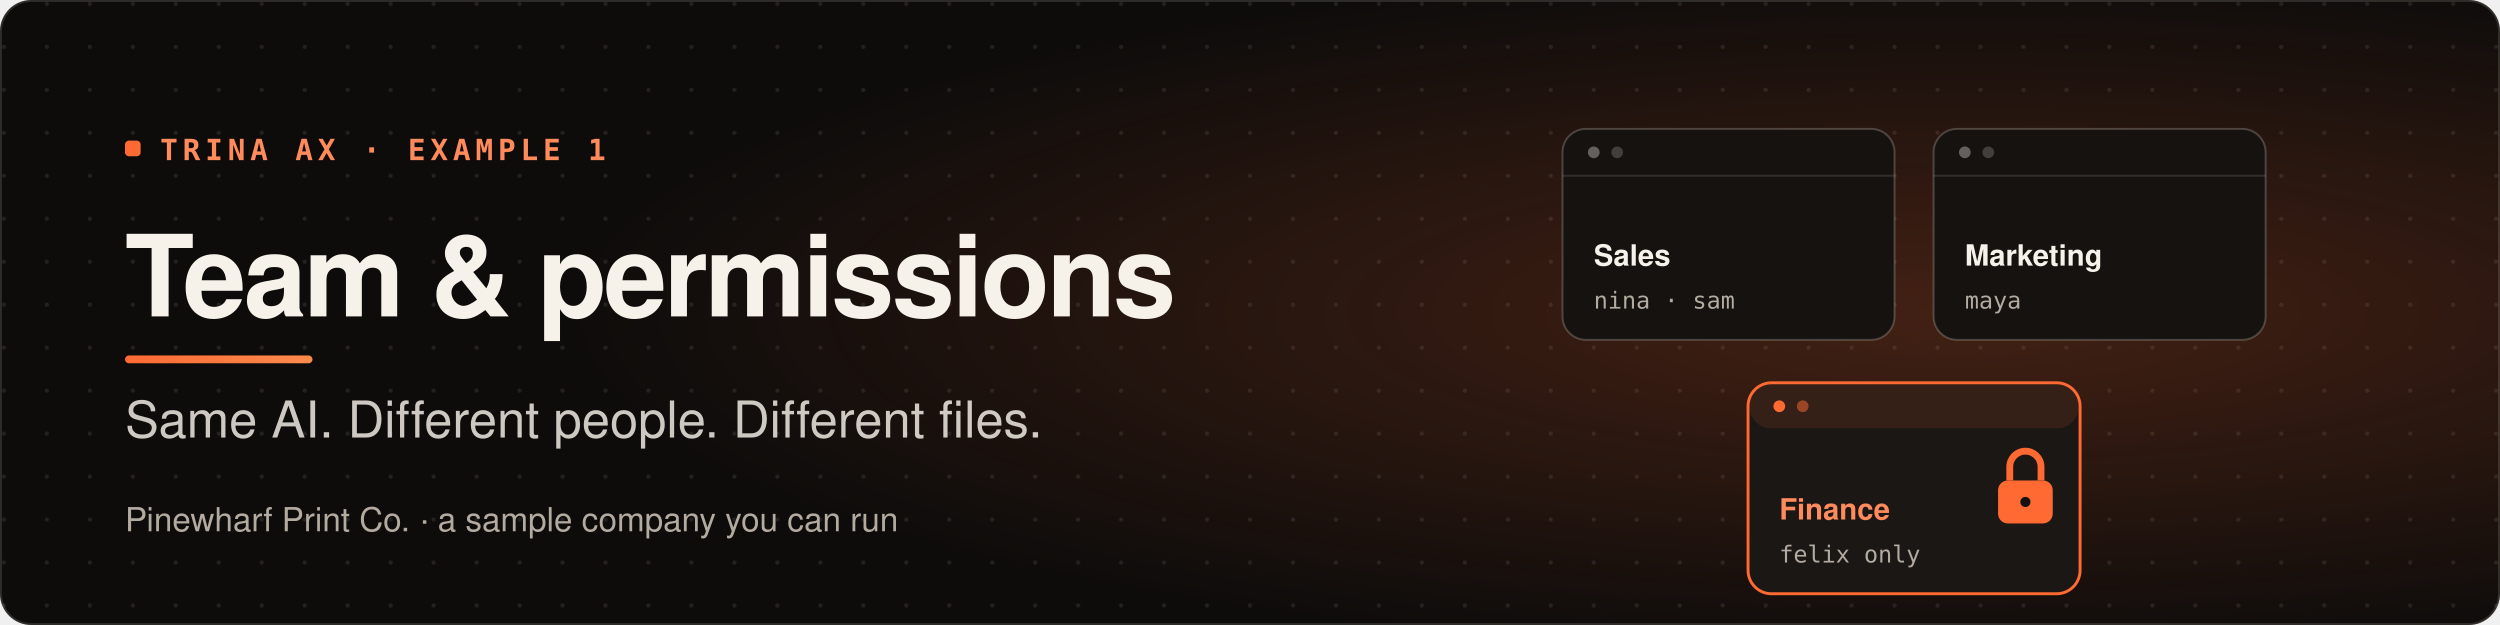
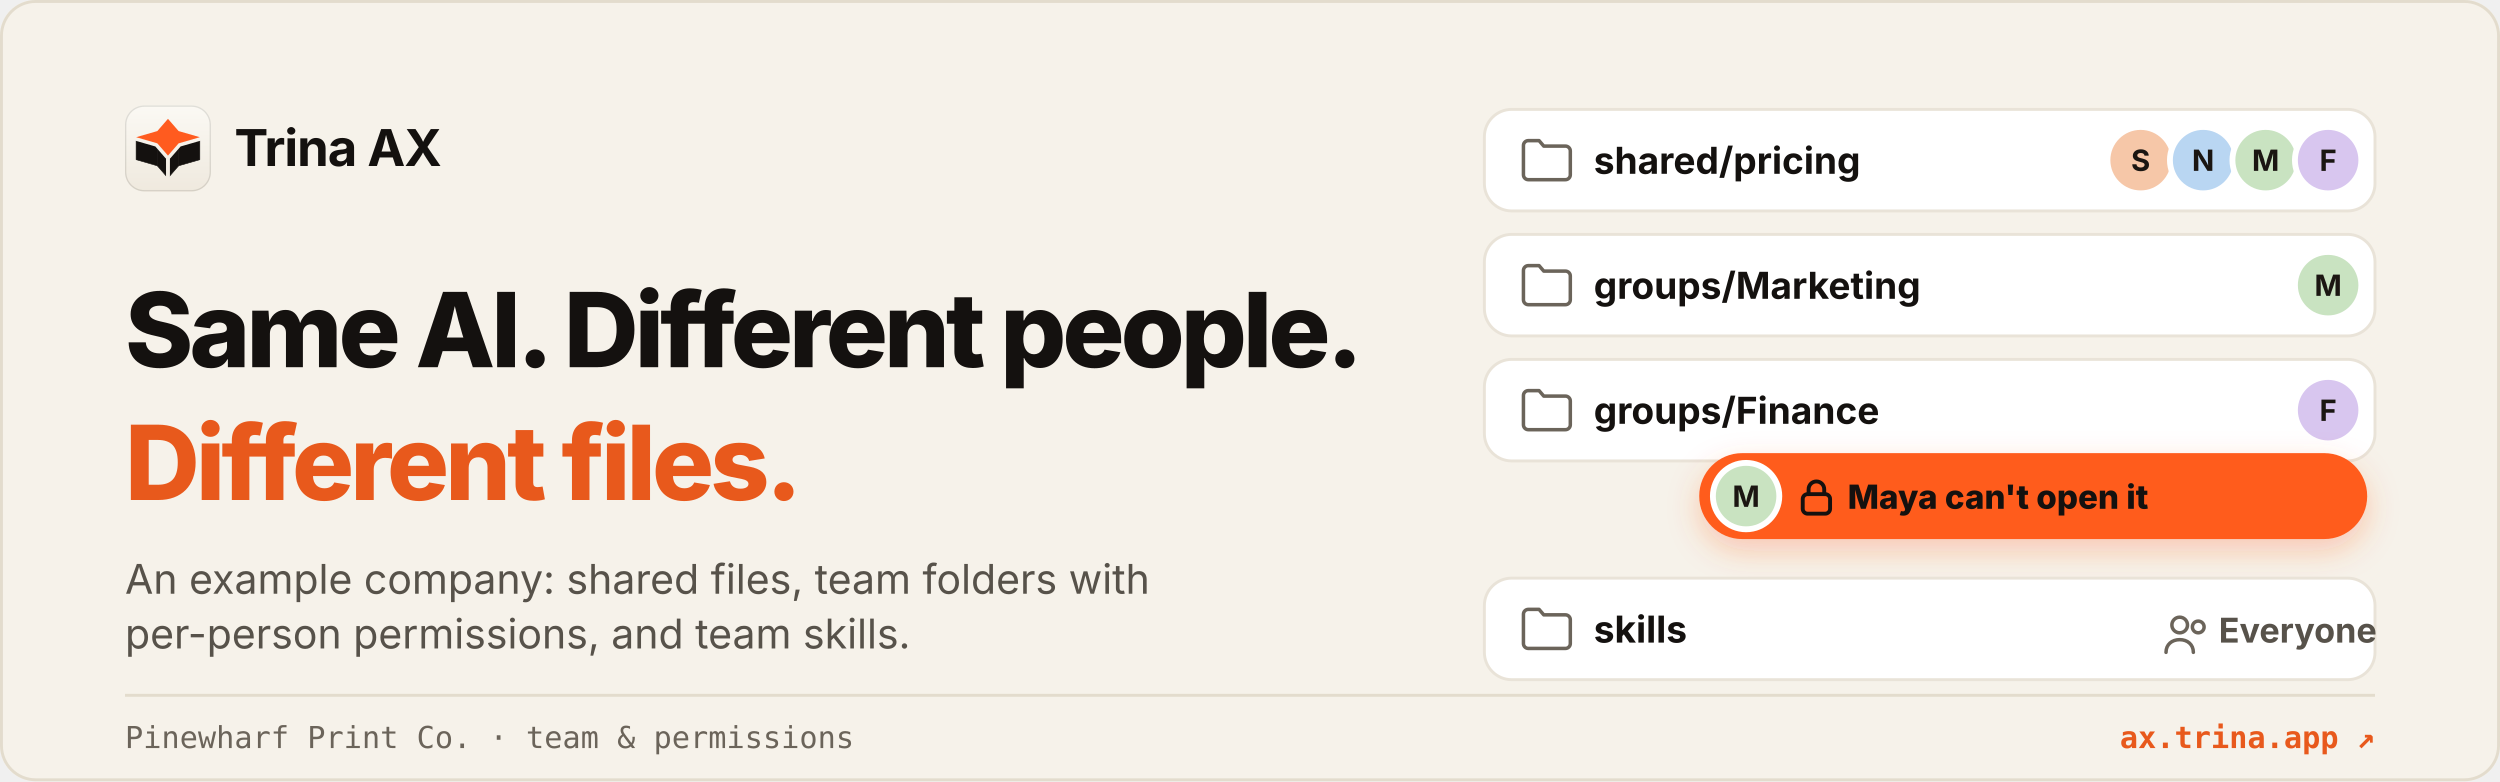
- <svg xmlns="http://www.w3.org/2000/svg" width="1280" height="320" viewBox="0 0 1280 320" role="img" aria-label="Trina AX: team and permissions. Same AI, different people.">
+ <svg xmlns="http://www.w3.org/2000/svg" width="1280" height="400" viewBox="0 0 1280 400" role="img" aria-label="Trina AX: team and permissions. Same AI, different people, different files.">
  <defs>
-     <linearGradient id="acc" x1="0" y1="0" x2="1" y2="0">
-       <stop offset="0" stop-color="#ff6a33" />
-       <stop offset="1" stop-color="#ff8a4c" />
-     </linearGradient>
-     <pattern id="dots" width="22" height="22" patternUnits="userSpaceOnUse">
-       <circle cx="2" cy="2" r="1.1" fill="#f6f2ea" fill-opacity="0.09" />
-     </pattern>
-     <radialGradient id="glow" cx="0.78" cy="0.5" r="0.55">
-       <stop offset="0" stop-color="#ff6a33" stop-opacity="0.22" />
-       <stop offset="1" stop-color="#ff6a33" stop-opacity="0" />
-     </radialGradient>
+     <filter id="sh" x="-20%" y="-40%" width="140%" height="200%">
+       <feDropShadow dx="0" dy="6" stdDeviation="8" flood-color="#ff5b1f" flood-opacity="0.28" />
+     </filter>
  </defs>
-   <rect width="1280" height="320" rx="16" fill="#0e0c0b" />
-   <rect width="1280" height="320" rx="16" fill="url(#dots)" />
-   <rect width="1280" height="320" rx="16" fill="url(#glow)" />
-   <rect x="0.5" y="0.5" width="1279" height="319" rx="15.5" fill="none" stroke="#f6f2ea" stroke-opacity="0.14" />
-   <g font-family="Geist, 'Segoe UI', ui-sans-serif, system-ui, Helvetica, Arial, sans-serif">
-     <rect x="64" y="72" width="8" height="8" rx="2" fill="#ff6a33" />
-     <text x="82" y="82" font-family="'Geist Mono', ui-monospace, Consolas, monospace" font-size="15" font-weight="600" letter-spacing="2.5" fill="#ff8a5c">TRINA AX  ·  EXAMPLE 1</text>
-     <text x="64" y="162" font-size="58" font-weight="700" letter-spacing="-1.5" fill="#f6f2ea">Team &amp; permissions</text>
-     <rect x="64" y="182" width="96" height="4" rx="2" fill="url(#acc)" />
-     <text x="64" y="224" font-size="26" fill="#f6f2ea" fill-opacity="0.82">Same AI. Different people. Different files.</text>
-     <text x="64" y="272" font-size="17" fill="#b3aaa0">Pinewharf Print Co.  ·  a sample company you can run</text>
+   <rect width="1280" height="400" rx="18" fill="#f6f2ea" />
+   <rect x="0.75" y="0.75" width="1278.5" height="398.5" rx="17.5" fill="none" stroke="#e3dccd" stroke-width="1.5" />
+   <svg x="64" y="54" width="44" height="44" viewBox="0 0 32 32">
+     <defs>
+       <linearGradient id="lbg" x1="0" y1="0" x2="0" y2="1">
+         <stop offset="0" stop-color="#fbf9f4" />
+         <stop offset="1" stop-color="#efe9de" />
+       </linearGradient>
+     </defs>
+     <rect width="32" height="32" rx="7.2" fill="url(#lbg)" />
+     <rect x=".25" y=".25" width="31.5" height="31.5" rx="6.95" fill="none" stroke="#14110f" stroke-opacity=".12" stroke-width=".5" data-edge="" />
+     <g transform="translate(16 16) scale(0.88) translate(-16 -16)">
+       <defs>
+         <mask id="lm" maskUnits="userSpaceOnUse" x="-8" y="-8" width="48" height="48">
+           <rect x="-8" y="-8" width="48" height="48" fill="#fff" />
+           <path d="M16 19.028L11.497 13.85L2.528 11.25L11.497 8.65L16 3.472L20.503 8.65L29.472 11.25L20.503 13.85Z" fill="#000" stroke="#000" stroke-width="3" stroke-linejoin="round" />
+           <path d="M16 19.028L16 29.528" stroke="#000" stroke-width="1.65" />
+         </mask>
+       </defs>
+       <g fill="#14110f" stroke="#14110f" stroke-width="0.25" stroke-linejoin="round" mask="url(#lm)">
+         <path d="M29.472 11.25L20.503 13.85L20.503 23.35L29.472 20.75Z" />
+         <path d="M11.497 13.85L2.528 11.25L2.528 20.75L11.497 23.35Z" />
+         <path d="M16 19.028L11.497 13.85L11.497 23.35L16 28.528Z" />
+         <path d="M20.503 13.85L16 19.028L16 28.528L20.503 23.35Z" />
+       </g>
+       <path d="M16 19.028L11.497 13.85L2.528 11.25L11.497 8.65L16 3.472L20.503 8.65L29.472 11.25L20.503 13.85Z" fill="#ff5b1f" />
+     </g>
+   </svg>
+   <text x="120" y="85" font-family="Geist, Inter, -apple-system, 'Segoe UI', Helvetica, Arial, sans-serif" font-size="26" font-weight="700" fill="#14110f" letter-spacing="-0.5">Trina AX</text>
+   <text x="64" y="188" font-family="Geist, Inter, -apple-system, 'Segoe UI', Helvetica, Arial, sans-serif" font-size="53" font-weight="800" fill="#14110f" letter-spacing="-2">Same AI. Different people.</text>
+   <text x="64" y="256" font-family="Geist, Inter, -apple-system, 'Segoe UI', Helvetica, Arial, sans-serif" font-size="53" font-weight="800" fill="#e8591c" letter-spacing="-2">Different files.</text>
+   <text x="64" y="304" font-family="Geist, Inter, -apple-system, 'Segoe UI', Helvetica, Arial, sans-serif" font-size="21" fill="#57524a">An example company: shared files, team folders with</text>
+   <text x="64" y="332" font-family="Geist, Inter, -apple-system, 'Segoe UI', Helvetica, Arial, sans-serif" font-size="21" fill="#57524a">per-person permissions, and team skills.</text>
+   <line x1="64" y1="356" x2="1216" y2="356" stroke="#e3dccd" stroke-width="1.5" />
+   <text x="64" y="383" font-family="'Geist Mono', ui-monospace, 'SF Mono', Menlo, Consolas, monospace" font-size="15.5" fill="#6b645a">Pinewharf Print Co.  ·  team &amp; permissions</text>
+   <text x="1216" y="383" text-anchor="end" font-family="'Geist Mono', ui-monospace, 'SF Mono', Menlo, Consolas, monospace" font-size="15.5" font-weight="700" fill="#e8591c">ax.trina.app ↗</text>
+   <rect x="760" y="56" width="456" height="52" rx="14" fill="#fff" stroke="#e9e3d8" stroke-width="1.5" />
+   <path transform="translate(780 71)" d="M0 3.5A2.5 2.5 0 0 1 2.5 1H8l2.4 2.8H21.5A2.5 2.5 0 0 1 24 6.3v12.2A2.5 2.5 0 0 1 21.5 21h-19A2.5 2.5 0 0 1 0 18.5z" fill="none" stroke="#6b645a" stroke-width="1.8" stroke-linejoin="round" />
+   <text x="816" y="89" font-family="Geist, Inter, -apple-system, 'Segoe UI', Helvetica, Arial, sans-serif" font-size="19" font-weight="700" fill="#14110f">shared/pricing</text>
+   <circle cx="1096" cy="82" r="17" fill="#f6c7a8" stroke="#fff" stroke-width="3" />
+   <text x="1096" y="87.5" text-anchor="middle" font-family="Geist, Inter, -apple-system, 'Segoe UI', Helvetica, Arial, sans-serif" font-size="15" font-weight="700" fill="#1b1612">S</text>
+   <circle cx="1128" cy="82" r="17" fill="#b9d6f2" stroke="#fff" stroke-width="3" />
+   <text x="1128" y="87.5" text-anchor="middle" font-family="Geist, Inter, -apple-system, 'Segoe UI', Helvetica, Arial, sans-serif" font-size="15" font-weight="700" fill="#1b1612">N</text>
+   <circle cx="1160" cy="82" r="17" fill="#c9e3c1" stroke="#fff" stroke-width="3" />
+   <text x="1160" y="87.5" text-anchor="middle" font-family="Geist, Inter, -apple-system, 'Segoe UI', Helvetica, Arial, sans-serif" font-size="15" font-weight="700" fill="#1b1612">M</text>
+   <circle cx="1192" cy="82" r="17" fill="#d8c6ef" stroke="#fff" stroke-width="3" />
+   <text x="1192" y="87.5" text-anchor="middle" font-family="Geist, Inter, -apple-system, 'Segoe UI', Helvetica, Arial, sans-serif" font-size="15" font-weight="700" fill="#1b1612">F</text>
+   <rect x="760" y="120" width="456" height="52" rx="14" fill="#fff" stroke="#e9e3d8" stroke-width="1.5" />
+   <path transform="translate(780 135)" d="M0 3.5A2.5 2.5 0 0 1 2.5 1H8l2.4 2.8H21.5A2.5 2.5 0 0 1 24 6.3v12.2A2.5 2.5 0 0 1 21.5 21h-19A2.5 2.5 0 0 1 0 18.5z" fill="none" stroke="#6b645a" stroke-width="1.8" stroke-linejoin="round" />
+   <text x="816" y="153" font-family="Geist, Inter, -apple-system, 'Segoe UI', Helvetica, Arial, sans-serif" font-size="19" font-weight="700" fill="#14110f">groups/Marketing</text>
+   <circle cx="1192" cy="146" r="17" fill="#c9e3c1" stroke="#fff" stroke-width="3" />
+   <text x="1192" y="151.5" text-anchor="middle" font-family="Geist, Inter, -apple-system, 'Segoe UI', Helvetica, Arial, sans-serif" font-size="15" font-weight="700" fill="#1b1612">M</text>
+   <rect x="760" y="184" width="456" height="52" rx="14" fill="#fff" stroke="#e9e3d8" stroke-width="1.5" />
+   <path transform="translate(780 199)" d="M0 3.5A2.5 2.5 0 0 1 2.5 1H8l2.4 2.8H21.5A2.5 2.5 0 0 1 24 6.3v12.2A2.5 2.5 0 0 1 21.5 21h-19A2.5 2.5 0 0 1 0 18.5z" fill="none" stroke="#6b645a" stroke-width="1.8" stroke-linejoin="round" />
+   <text x="816" y="217" font-family="Geist, Inter, -apple-system, 'Segoe UI', Helvetica, Arial, sans-serif" font-size="19" font-weight="700" fill="#14110f">groups/Finance</text>
+   <circle cx="1192" cy="210" r="17" fill="#d8c6ef" stroke="#fff" stroke-width="3" />
+   <text x="1192" y="215.5" text-anchor="middle" font-family="Geist, Inter, -apple-system, 'Segoe UI', Helvetica, Arial, sans-serif" font-size="15" font-weight="700" fill="#1b1612">F</text>
+   <g filter="url(#sh)">
+     <rect x="870" y="232" width="342" height="44" rx="22" fill="#ff5b1f" />
  </g>
-   <g font-family="Geist, 'Segoe UI', ui-sans-serif, system-ui, Helvetica, Arial, sans-serif" font-size="15" font-weight="600">
-     <g transform="translate(800 66)">
-       <rect width="170" height="108" rx="12" fill="#151210" stroke="#f6f2ea" stroke-opacity="0.22" />
-       <path d="M0 24h170" stroke="#f6f2ea" stroke-opacity="0.12" />
-       <circle cx="16" cy="12" r="3" fill="#f6f2ea" fill-opacity="0.35" />
-       <circle cx="28" cy="12" r="3" fill="#f6f2ea" fill-opacity="0.2" />
-       <text x="16" y="70" fill="#f6f2ea">Sales</text>
-       <text x="16" y="92" font-size="12" font-weight="400" fill="#b3aaa0" font-family="'Geist Mono', ui-monospace, Consolas, monospace">nina · sam</text>
-     </g>
-     <g transform="translate(990 66)">
-       <rect width="170" height="108" rx="12" fill="#151210" stroke="#f6f2ea" stroke-opacity="0.22" />
-       <path d="M0 24h170" stroke="#f6f2ea" stroke-opacity="0.12" />
-       <circle cx="16" cy="12" r="3" fill="#f6f2ea" fill-opacity="0.35" />
-       <circle cx="28" cy="12" r="3" fill="#f6f2ea" fill-opacity="0.2" />
-       <text x="16" y="70" fill="#f6f2ea">Marketing</text>
-       <text x="16" y="92" font-size="12" font-weight="400" fill="#b3aaa0" font-family="'Geist Mono', ui-monospace, Consolas, monospace">maya</text>
-     </g>
-     <g transform="translate(895 196)">
-       <rect width="170" height="108" rx="12" fill="#1a1714" stroke="#ff6a33" stroke-width="1.5" />
-       <rect x="0.75" y="0.75" width="168.5" height="22.5" rx="11" fill="#ff6a33" fill-opacity="0.12" />
-       <circle cx="16" cy="12" r="3" fill="#ff6a33" />
-       <circle cx="28" cy="12" r="3" fill="#ff6a33" fill-opacity="0.5" />
-       <text x="16" y="70" fill="#ff8a5c">Finance</text>
-       <text x="16" y="92" font-size="12" font-weight="400" fill="#b3aaa0" font-family="'Geist Mono', ui-monospace, Consolas, monospace">felix only</text>
-       <g transform="translate(128 50)">
-         <rect width="28" height="22" rx="5" fill="#ff6a33" />
-         <path d="M6 0v-7a8 8 0 0 1 16 0v7" transform="translate(0 0)" fill="none" stroke="#ff6a33" stroke-width="3.5" />
-         <circle cx="14" cy="11" r="2.6" fill="#14110f" />
-       </g>
-     </g>
+   <circle cx="894" cy="254" r="17" fill="#c9e3c1" stroke="#fff" stroke-width="3" />
+   <text x="894" y="259.5" text-anchor="middle" font-family="Geist, Inter, -apple-system, 'Segoe UI', Helvetica, Arial, sans-serif" font-size="15" font-weight="700" fill="#1b1612">M</text>
+   <g transform="translate(922 245)" fill="none" stroke="#14110f" stroke-width="2" stroke-linecap="round" stroke-linejoin="round">
+     <rect x="1" y="8" width="14" height="10" rx="2.5" />
+     <path d="M4 8V5.5a4 4 0 0 1 8 0V8" />
  </g>
+   <text x="946" y="260.5" font-family="Geist, Inter, -apple-system, 'Segoe UI', Helvetica, Arial, sans-serif" font-size="17" font-weight="800" fill="#14110f">Maya can't open it</text>
+   <rect x="760" y="296" width="456" height="52" rx="14" fill="#fff" stroke="#e9e3d8" stroke-width="1.5" />
+   <path transform="translate(780 311)" d="M0 3.5A2.5 2.5 0 0 1 2.5 1H8l2.4 2.8H21.5A2.5 2.5 0 0 1 24 6.3v12.2A2.5 2.5 0 0 1 21.5 21h-19A2.5 2.5 0 0 1 0 18.5z" fill="none" stroke="#6b645a" stroke-width="1.8" stroke-linejoin="round" />
+   <text x="816" y="329" font-family="Geist, Inter, -apple-system, 'Segoe UI', Helvetica, Arial, sans-serif" font-size="19" font-weight="700" fill="#14110f">skills</text>
+   <g transform="translate(1108 313)" fill="none" stroke="#6b645a" stroke-width="1.8" stroke-linecap="round">
+     <circle cx="8" cy="7" r="4" />
+     <path d="M1 21c0-4 3-6.5 7-6.5s7 2.5 7 6.5" />
+     <circle cx="17.5" cy="8" r="3" />
+   </g>
+   <text x="1136" y="329" font-family="Geist, Inter, -apple-system, 'Segoe UI', Helvetica, Arial, sans-serif" font-size="17.5" font-weight="700" fill="#57524a">Everyone</text>
</svg>
